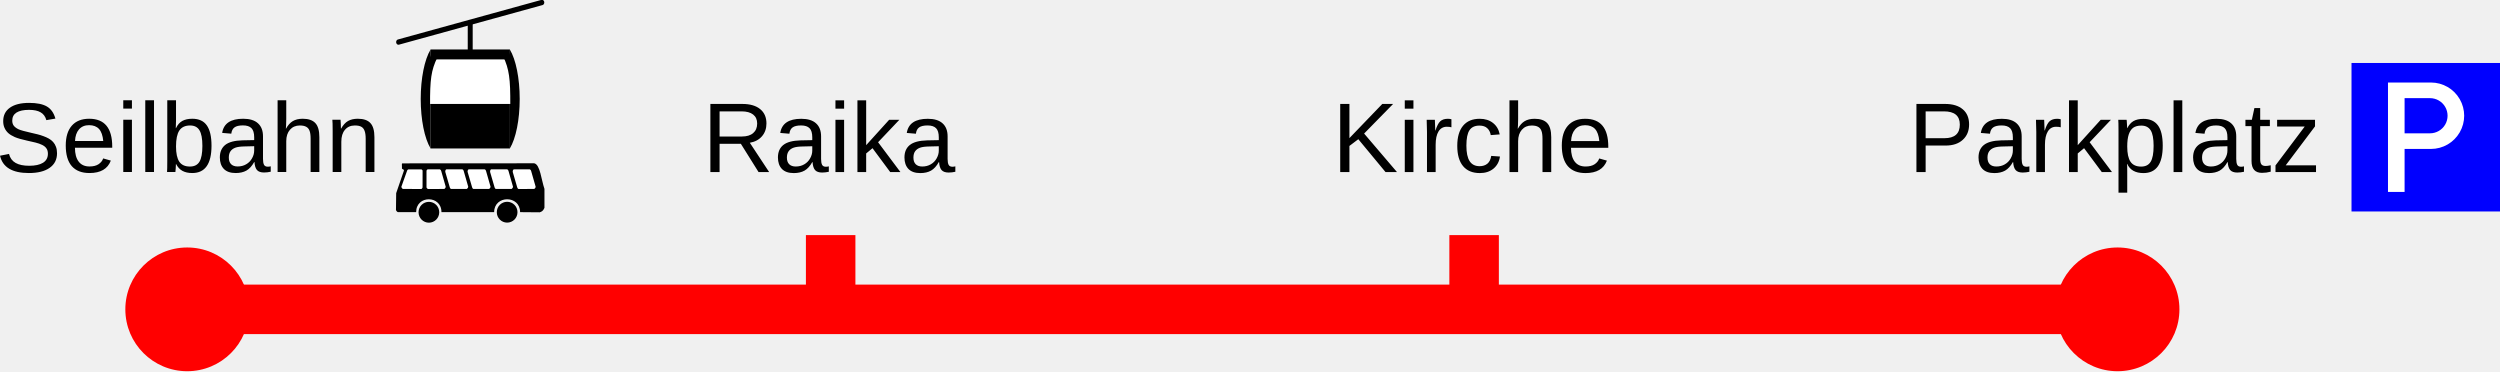
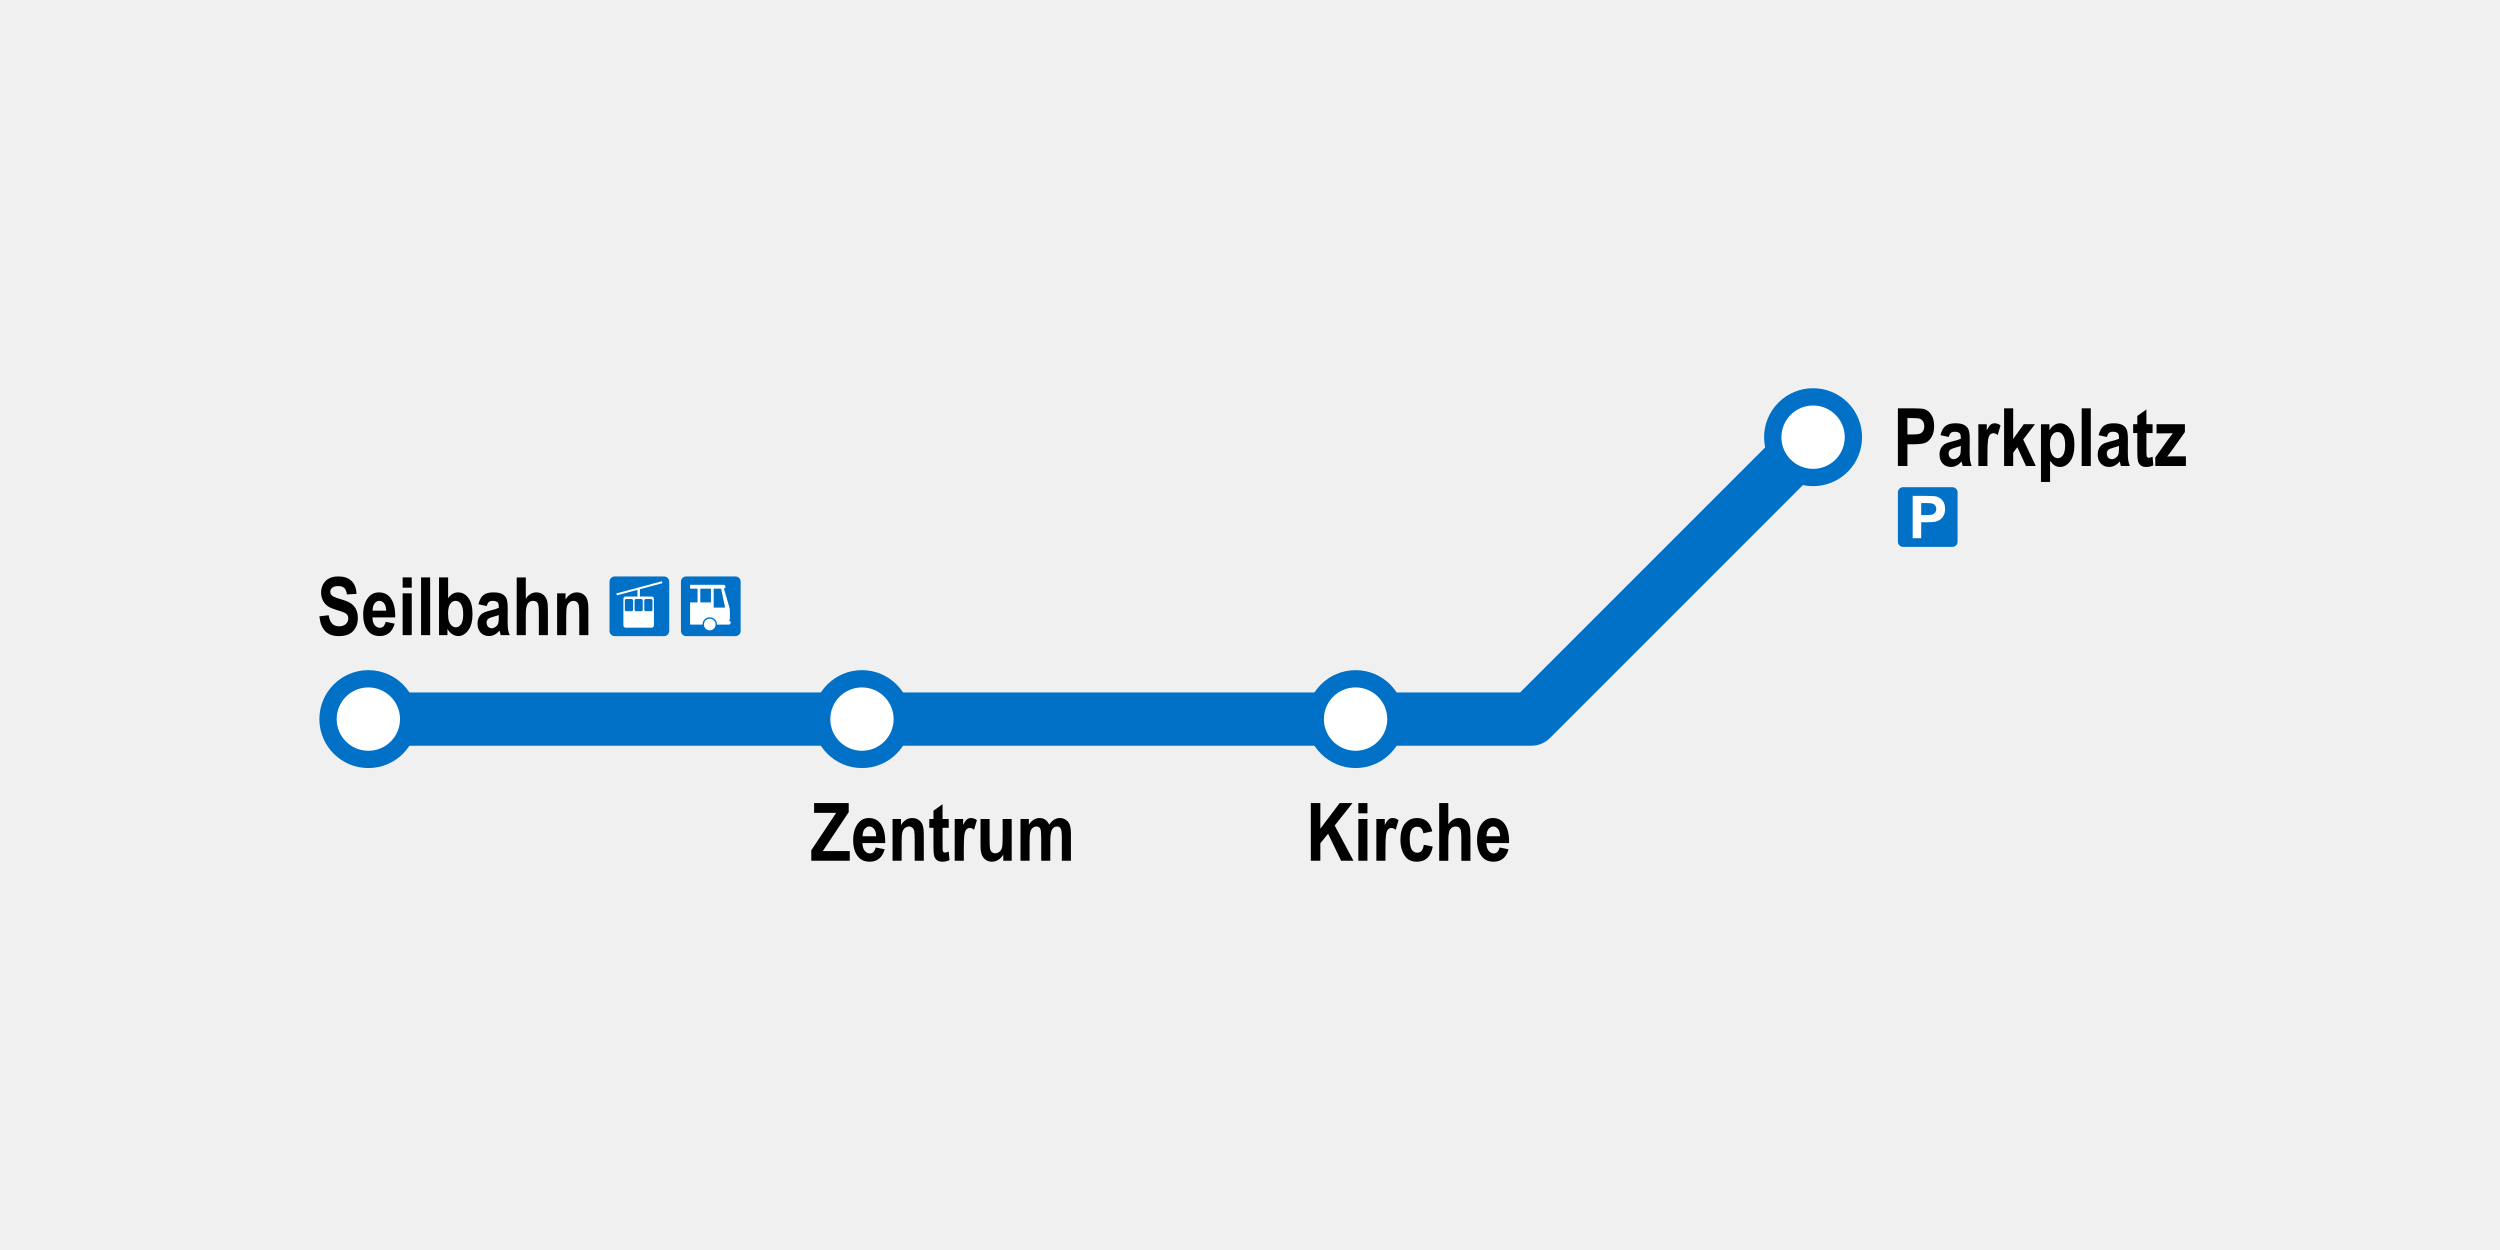
- <svg xmlns="http://www.w3.org/2000/svg" version="1.0" width="505.091" height="75" id="svg2">
-   <defs id="defs4" />
-   <g id="layer1" transform="translate(121.1393,-814.2433)">
-     <text xml:space="preserve" style="font-size:40px;font-style:normal;font-weight:normal;fill:#000000;fill-opacity:1;stroke:none;stroke-width:1px;stroke-linecap:butt;stroke-linejoin:miter;stroke-opacity:1;font-family:Arial" x="-122.038" y="848.999" id="text2166">
-       <tspan id="tspan2168" x="-122.038" y="848.999" style="font-size:20px">Seilbahn</tspan>
-     </text>
-     <text xml:space="preserve" style="font-size:40px;font-style:normal;font-weight:normal;fill:#000000;fill-opacity:1;stroke:none;stroke-width:1px;stroke-linecap:butt;stroke-linejoin:miter;stroke-opacity:1;font-family:Arial" x="20.742" y="849.007" id="text2170" transform="scale(0.9999976,1.000002)">
-       <tspan id="tspan2172" x="20.742" y="849.007" style="font-size:20px">Raika</tspan>
-     </text>
-     <g id="g5171" transform="translate(-444.532,87.72399)">
-       <g id="g7164" transform="matrix(0.2666667,0,0,0.2666667,878.6514,727.4035)">
-         <g transform="matrix(0.7499999,0,0,0.7499999,-300.6287,44.39969)" id="g5162">
-           <path d="M 0,150 L 0,0 L 150,0 L 150,150 L 0,150 z " style="fill:#0000ff;fill-rule:evenodd;stroke:none" id="path7155" />
-           <path d="M 36.842,130.263 L 36.842,19.737 L 80.263,19.737 C 92.25,19.737 103.327,26.132 109.321,36.513 C 115.314,46.894 115.314,59.685 109.321,70.066 C 103.327,80.447 92.25,86.842 80.263,86.842 L 53.618,86.842 L 53.618,130.263 L 36.842,130.263 z M 53.618,71.053 L 79.276,71.053 C 85.622,71.053 91.487,67.667 94.66,62.171 C 97.833,56.675 97.833,49.904 94.66,44.408 C 91.487,38.912 85.622,35.526 79.276,35.526 L 53.618,35.526 L 53.618,71.053 z " style="fill:#ffffff;fill-rule:evenodd;stroke:none" id="path7157" />
-         </g>
-       </g>
-       <text id="text2174" y="761.284" x="708.941" style="font-size:40px;font-style:normal;font-weight:normal;fill:#000000;fill-opacity:1;stroke:none;stroke-width:1px;stroke-linecap:butt;stroke-linejoin:miter;stroke-opacity:1;font-family:Arial" xml:space="preserve">
-         <tspan y="761.284" x="708.941" id="tspan2176" style="font-size:20px">Parkplatz</tspan>
-       </text>
+ <svg xmlns="http://www.w3.org/2000/svg" id="svg8" version="1.1" viewBox="0 0 500 250" height="250mm" width="500mm">
+   <defs id="defs2">
+     <pattern y="0" x="0" height="6" width="6" patternUnits="userSpaceOnUse" id="EMFhbasepattern" />
+     <pattern y="0" x="0" height="6" width="6" patternUnits="userSpaceOnUse" id="EMFhbasepattern-3" />
+     <pattern y="0" x="0" height="6" width="6" patternUnits="userSpaceOnUse" id="EMFhbasepattern-5" />
+   </defs>
+   <g id="layer1">
+     <path id="path1021" d="M 72.394,143.82 H 306.236 l 59.802,-59.802" style="fill:none;stroke:#0071c7;stroke-width:10.661;stroke-linecap:butt;stroke-linejoin:round;stroke-miterlimit:4;stroke-dasharray:none;stroke-opacity:1" />
+     <circle r="8.064" cy="143.82" cx="73.668" id="path1023" style="fill:#ffffff;fill-opacity:1;stroke:#0071c7;stroke-width:3.458;stroke-linejoin:round;stroke-miterlimit:4;stroke-dasharray:none;stroke-opacity:1" />
+     <g style="font-size:16.117px;line-height:1.25;font-family:'Arial Narrow';-inkscape-font-specification:'Arial Narrow';letter-spacing:0px;stroke-width:0.201" id="text1029" aria-label="Seilbahn" />
+     <circle style="fill:#ffffff;fill-opacity:1;stroke:#0071c7;stroke-width:3.458;stroke-linejoin:round;stroke-miterlimit:4;stroke-dasharray:none;stroke-opacity:1" id="circle1031" cx="172.391" cy="143.82" r="8.064" />
+     <circle r="8.064" cy="143.82" cx="271.114" id="circle1033" style="fill:#ffffff;fill-opacity:1;stroke:#0071c7;stroke-width:3.458;stroke-linejoin:round;stroke-miterlimit:4;stroke-dasharray:none;stroke-opacity:1" />
+     <g style="font-size:16.117px;line-height:1.25;font-family:'Arial Narrow';-inkscape-font-specification:'Arial Narrow';letter-spacing:0px;stroke-width:0.201" id="text1037" aria-label="Zentrum" />
+     <g style="font-size:16.117px;line-height:1.25;font-family:'Arial Narrow';-inkscape-font-specification:'Arial Narrow';letter-spacing:0px;stroke-width:0.201" id="text1045" aria-label="Kirche" />
+     <g transform="matrix(-3.769139,3.769139,-3.769139,-3.769139,656.2788,-69.58554)" id="g1053">
+       <circle r="1.513" cy="18.126" cx="59.786" id="circle1047" style="fill:#ffffff;fill-opacity:1;stroke:#0071c7;stroke-width:0.649;stroke-linejoin:round;stroke-miterlimit:4;stroke-dasharray:none;stroke-opacity:1" />
    </g>
-     <text xml:space="preserve" style="font-size:40px;font-style:normal;font-weight:normal;fill:#000000;fill-opacity:1;stroke:none;stroke-width:1px;stroke-linecap:butt;stroke-linejoin:miter;stroke-opacity:1;font-family:Arial" x="147.993" y="849.009" id="text2178">
-       <tspan id="tspan2180" x="147.993" y="849.009" style="font-size:20px">Kirche</tspan>
-     </text>
-     <g id="g2236" transform="matrix(2.971717,0,0,2.971717,569.8294,-1775.626)">
-       <g id="g5166" transform="matrix(0.3254636,0,0,0.379091,-181.6543,423.2433)">
-         <g id="g10056" transform="translate(78.39589,161.8083)">
-           <rect ry="0" y="1024.654" x="-136.961" height="5.326" width="1.034" id="rect3263" style="fill:#000000;fill-opacity:1;stroke:none;stroke-width:3;stroke-linecap:round;stroke-linejoin:miter;stroke-miterlimit:4;stroke-dasharray:none;stroke-opacity:1" />
-           <g transform="matrix(2,0,0,1.999992,146.7835,-1065.034)" style="fill:#000000" id="g2283">
-             <rect style="fill:#000000;fill-opacity:1;stroke:none;stroke-width:3;stroke-linecap:round;stroke-linejoin:miter;stroke-miterlimit:4;stroke-dasharray:none;stroke-opacity:1" id="rect2276" width="8.292" height="8.877" x="-145.76" y="1047.289" ry="0.017" />
-             <path style="fill:#000000;fill-opacity:1;stroke:none;stroke-width:3;stroke-linecap:round;stroke-linejoin:miter;stroke-miterlimit:4;stroke-dasharray:none;stroke-opacity:1" id="path2278" d="M 17.092,-18.677 A 2.09,4.717 0 0 1 17.091,-26.915" transform="matrix(-0.9643344,0,0,1.077589,-120.9958,1076.292)" />
-             <path style="fill:#000000;fill-opacity:1;stroke:none;stroke-width:3;stroke-linecap:round;stroke-linejoin:miter;stroke-miterlimit:4;stroke-dasharray:none;stroke-opacity:1" id="path2280" d="M 17.092,-18.677 A 2.09,4.717 0 0 1 17.091,-26.915" transform="matrix(0.9643344,0,0,1.077589,-162.2319,1076.292)" />
-           </g>
-           <rect ry="0" y="1031.312" x="-144.974" height="7.989" width="17.06" id="rect2290" style="fill:#ffffff;fill-opacity:1;stroke:none;stroke-width:3;stroke-linecap:round;stroke-linejoin:miter;stroke-miterlimit:4;stroke-dasharray:none;stroke-opacity:1" />
-           <path id="path2292" d="M -151.437,1028.205 L -121.451,1021.103" style="fill:none;fill-rule:evenodd;stroke:#000000;stroke-width:0.957;stroke-linecap:round;stroke-linejoin:miter;stroke-miterlimit:4;stroke-dasharray:none;stroke-opacity:1" />
-           <path id="path5205" d="M -145.519,1039.548 C -145.547,1034.87 -145.297,1033.084 -143.91,1030.62" style="fill:none;fill-rule:evenodd;stroke:#000000;stroke-width:1.381;stroke-linecap:butt;stroke-linejoin:miter;stroke-miterlimit:4;stroke-dasharray:none;stroke-opacity:1" />
-           <path id="path8116" d="M -127.376,1039.543 C -127.348,1034.743 -127.596,1032.91 -128.972,1030.382" style="fill:none;fill-rule:evenodd;stroke:#000000;stroke-width:1.393;stroke-linecap:butt;stroke-linejoin:miter;stroke-miterlimit:4;stroke-dasharray:none;stroke-opacity:1" />
-         </g>
-       </g>
+     <g style="font-size:16.117px;line-height:1.25;font-family:'Arial Narrow';-inkscape-font-specification:'Arial Narrow';letter-spacing:0px;stroke-width:0.201" id="text1057" aria-label="Parkplatz">
+       <path d="m 431.061,93.204 v -1.723 l 2.573,-3.596 q 0.63,-0.881 0.929,-1.251 -0.315,0.024 -0.834,0.031 l -2.416,0.016 V 84.846 h 5.666 v 1.566 l -2.621,3.683 -0.921,1.22 q 0.755,-0.055 0.936,-0.055 h 2.809 v 1.944 z m -0.543,-8.357 v 1.763 h -1.236 v 3.368 q 0,1.094 0.055,1.267 0.11,0.315 0.449,0.315 0.252,0 0.724,-0.212 l 0.157,1.716 q -0.63,0.331 -1.424,0.331 -0.693,0 -1.11,-0.331 -0.417,-0.331 -0.559,-0.952 -0.11,-0.456 -0.11,-1.857 v -3.644 h -0.834 V 84.846 h 0.834 v -1.66 l 1.818,-1.291 v 2.951 z m -9.144,2.55 -1.645,-0.362 q 0.299,-1.267 0.984,-1.818 0.693,-0.559 1.983,-0.559 1.149,0 1.755,0.323 0.606,0.323 0.866,0.881 0.26,0.551 0.26,2.015 l -0.016,2.581 q 0,1.086 0.087,1.621 0.087,0.527 0.323,1.125 h -1.794 l -0.236,-0.913 q -0.464,0.551 -0.999,0.826 -0.527,0.275 -1.125,0.275 -0.999,0 -1.637,-0.669 -0.637,-0.677 -0.637,-1.794 0,-0.708 0.26,-1.236 0.26,-0.527 0.732,-0.842 0.472,-0.315 1.511,-0.559 1.259,-0.291 1.755,-0.543 0,-0.693 -0.102,-0.905 -0.094,-0.22 -0.362,-0.354 -0.26,-0.142 -0.74,-0.142 -0.488,0 -0.771,0.22 -0.275,0.22 -0.449,0.826 z m 2.424,1.794 q -0.346,0.142 -1.078,0.331 -0.842,0.22 -1.102,0.488 -0.26,0.268 -0.26,0.693 0,0.48 0.283,0.811 0.291,0.323 0.724,0.323 0.386,0 0.763,-0.26 0.378,-0.268 0.519,-0.63 0.15,-0.362 0.15,-1.314 z m -7.46,4.013 V 81.667 h 1.818 V 93.204 Z m -8.145,-8.357 h 1.692 v 1.228 q 0.346,-0.661 0.913,-1.039 0.567,-0.378 1.22,-0.378 1.173,0 2.015,1.117 0.85,1.117 0.85,3.171 0,2.156 -0.85,3.305 -0.85,1.141 -2.022,1.141 -0.543,0 -1.015,-0.26 -0.464,-0.268 -0.984,-0.96 v 4.21 h -1.818 z m 1.794,4.037 q 0,1.417 0.456,2.085 0.464,0.669 1.117,0.669 0.622,0 1.047,-0.614 0.425,-0.622 0.425,-2.022 0,-1.33 -0.441,-1.96 -0.433,-0.637 -1.062,-0.637 -0.661,0 -1.102,0.622 -0.441,0.614 -0.441,1.857 z m -9.168,4.32 V 81.667 h 1.818 v 6.122 l 2.117,-2.943 h 2.235 l -2.345,3.053 2.51,5.304 h -1.952 l -1.731,-3.754 -0.834,1.078 v 2.676 z m -3.329,0 h -1.818 v -8.357 h 1.684 v 1.188 q 0.433,-0.834 0.771,-1.102 0.346,-0.275 0.795,-0.275 0.622,0 1.188,0.417 l -0.567,1.928 q -0.449,-0.362 -0.85,-0.362 -0.378,0 -0.669,0.283 -0.283,0.275 -0.409,1.007 -0.126,0.732 -0.126,2.691 z m -7.751,-5.808 -1.645,-0.362 q 0.299,-1.267 0.984,-1.818 0.693,-0.559 1.983,-0.559 1.149,0 1.755,0.323 0.606,0.323 0.866,0.881 0.26,0.551 0.26,2.015 l -0.016,2.581 q 0,1.086 0.087,1.621 0.087,0.527 0.323,1.125 h -1.794 l -0.236,-0.913 q -0.464,0.551 -0.999,0.826 -0.527,0.275 -1.125,0.275 -0.999,0 -1.637,-0.669 -0.637,-0.677 -0.637,-1.794 0,-0.708 0.26,-1.236 0.26,-0.527 0.732,-0.842 0.472,-0.315 1.511,-0.559 1.259,-0.291 1.755,-0.543 0,-0.693 -0.102,-0.905 -0.094,-0.22 -0.362,-0.354 -0.26,-0.142 -0.74,-0.142 -0.488,0 -0.771,0.22 -0.275,0.22 -0.449,0.826 z m 2.424,1.794 q -0.346,0.142 -1.078,0.331 -0.842,0.22 -1.102,0.488 -0.26,0.268 -0.26,0.693 0,0.48 0.283,0.811 0.291,0.323 0.724,0.323 0.386,0 0.763,-0.26 0.378,-0.268 0.519,-0.63 0.15,-0.362 0.15,-1.314 z m -12.583,4.013 V 81.667 h 3.069 q 1.716,0 2.243,0.165 0.842,0.268 1.385,1.141 0.551,0.874 0.551,2.251 0,1.251 -0.472,2.101 -0.472,0.842 -1.18,1.188 -0.708,0.338 -2.44,0.338 h -1.251 v 4.352 z m 1.904,-9.585 v 3.274 h 1.055 q 1.062,0 1.44,-0.15 0.386,-0.15 0.63,-0.535 0.244,-0.393 0.244,-0.96 0,-0.574 -0.252,-0.968 -0.252,-0.393 -0.622,-0.527 -0.37,-0.134 -1.566,-0.134 z m -81.571,85.875 1.802,0.37 q -0.362,1.259 -1.125,1.873 -0.763,0.606 -1.857,0.606 -1.519,0 -2.345,-1.015 -0.976,-1.18 -0.976,-3.305 0,-2.093 0.984,-3.352 0.834,-1.062 2.156,-1.062 1.472,0 2.306,1.086 0.96,1.243 0.96,3.667 l -0.008,0.252 h -4.541 q 0.016,0.992 0.441,1.535 0.433,0.543 1.039,0.543 0.874,0 1.165,-1.196 z m 0.102,-2.235 q -0.024,-0.976 -0.417,-1.464 -0.393,-0.496 -0.936,-0.496 -0.574,0 -0.968,0.512 -0.401,0.519 -0.393,1.448 z m -10.356,-6.642 v 4.242 q 0.433,-0.63 0.952,-0.936 0.527,-0.315 1.141,-0.315 0.818,0 1.369,0.433 0.551,0.433 0.787,1.228 0.173,0.582 0.173,1.983 v 4.903 h -1.81 v -4.415 q 0,-1.535 -0.197,-1.92 -0.275,-0.519 -0.936,-0.519 -0.7,0 -1.094,0.567 -0.386,0.559 -0.386,2.101 v 4.187 h -1.818 v -11.537 z m -3.203,5.65 -1.786,0.393 q -0.197,-1.314 -1.236,-1.314 -0.669,0 -1.078,0.567 -0.409,0.567 -0.409,1.912 0,1.487 0.409,2.101 0.409,0.614 1.094,0.614 0.512,0 0.842,-0.346 0.331,-0.354 0.472,-1.243 l 1.786,0.37 q -0.551,3.022 -3.171,3.022 -1.676,0 -2.487,-1.275 -0.811,-1.275 -0.811,-3.069 0,-2.148 0.913,-3.266 0.921,-1.125 2.408,-1.125 1.204,0 1.96,0.637 0.763,0.637 1.094,2.022 z m -9.365,5.886 h -1.818 v -8.357 h 1.684 v 1.188 q 0.433,-0.834 0.771,-1.102 0.346,-0.275 0.795,-0.275 0.622,0 1.188,0.417 l -0.567,1.928 q -0.449,-0.362 -0.85,-0.362 -0.378,0 -0.669,0.283 -0.283,0.275 -0.409,1.007 -0.126,0.732 -0.126,2.691 z m -5.422,-9.491 v -2.046 h 1.818 v 2.046 z m 0,9.491 v -8.357 h 1.818 v 8.357 z m -9.506,0 v -11.537 h 1.904 v 5.123 l 3.864,-5.123 h 2.573 l -3.565,4.493 3.754,7.043 h -2.471 l -2.605,-5.414 -1.55,1.928 v 3.486 z m -58.061,-8.357 h 1.668 v 1.141 q 0.449,-0.669 0.984,-0.999 0.535,-0.331 1.157,-0.331 0.661,0 1.141,0.331 0.488,0.331 0.795,0.999 0.456,-0.669 0.976,-0.999 0.527,-0.331 1.117,-0.331 0.7,0 1.204,0.338 0.512,0.331 0.771,0.952 0.268,0.622 0.268,1.912 v 5.343 h -1.818 v -4.777 q 0,-1.251 -0.22,-1.66 -0.22,-0.417 -0.74,-0.417 -0.606,0 -0.976,0.582 -0.37,0.574 -0.37,2.259 v 4.013 h -1.818 v -4.58 q 0,-1.361 -0.15,-1.755 -0.197,-0.519 -0.795,-0.519 -0.401,0 -0.74,0.268 -0.338,0.268 -0.488,0.787 -0.15,0.512 -0.15,1.739 v 4.061 h -1.818 z m -3.447,8.357 v -1.251 q -0.378,0.677 -0.992,1.062 -0.614,0.378 -1.283,0.378 -0.677,0 -1.212,-0.354 -0.535,-0.354 -0.803,-1.007 -0.26,-0.653 -0.26,-1.897 v -5.288 h 1.818 v 3.84 q 0,1.645 0.079,2.093 0.087,0.441 0.37,0.685 0.283,0.244 0.685,0.244 0.456,0 0.842,-0.315 0.386,-0.323 0.504,-0.818 0.126,-0.504 0.126,-2.203 v -3.526 h 1.81 v 8.357 z m -7.893,0 h -1.818 v -8.357 h 1.684 v 1.188 q 0.433,-0.834 0.771,-1.102 0.346,-0.275 0.795,-0.275 0.622,0 1.188,0.417 l -0.567,1.928 q -0.449,-0.362 -0.85,-0.362 -0.378,0 -0.669,0.283 -0.283,0.275 -0.409,1.007 -0.126,0.732 -0.126,2.691 z m -3.014,-8.357 v 1.763 h -1.236 v 3.368 q 0,1.094 0.055,1.267 0.11,0.315 0.449,0.315 0.252,0 0.724,-0.212 l 0.157,1.716 q -0.63,0.331 -1.424,0.331 -0.693,0 -1.11,-0.331 -0.417,-0.331 -0.559,-0.952 -0.11,-0.456 -0.11,-1.857 v -3.644 h -0.834 v -1.763 h 0.834 v -1.66 l 1.818,-1.291 v 2.951 z m -4.989,8.357 h -1.818 v -4.265 q 0,-1.283 -0.102,-1.708 -0.102,-0.425 -0.386,-0.653 -0.275,-0.228 -0.63,-0.228 -0.456,0 -0.826,0.299 -0.37,0.291 -0.519,0.811 -0.15,0.519 -0.15,1.96 v 3.785 h -1.818 v -8.357 h 1.684 v 1.228 q 0.449,-0.708 1.007,-1.062 0.567,-0.354 1.251,-0.354 0.795,0 1.338,0.417 0.551,0.409 0.755,1.062 0.212,0.645 0.212,1.873 z m -9.624,-2.66 1.802,0.37 q -0.362,1.259 -1.125,1.873 -0.763,0.606 -1.857,0.606 -1.519,0 -2.345,-1.015 -0.976,-1.18 -0.976,-3.305 0,-2.093 0.984,-3.352 0.834,-1.062 2.156,-1.062 1.472,0 2.306,1.086 0.96,1.243 0.96,3.667 l -0.008,0.252 h -4.541 q 0.016,0.992 0.441,1.535 0.433,0.543 1.039,0.543 0.874,0 1.165,-1.196 z m 0.102,-2.235 q -0.024,-0.976 -0.417,-1.464 -0.393,-0.496 -0.936,-0.496 -0.574,0 -0.968,0.512 -0.401,0.519 -0.393,1.448 z m -12.977,4.895 v -2.101 l 4.974,-7.484 h -4.415 v -1.952 h 6.925 v 1.81 l -5.178,7.783 h 5.383 v 1.944 z M 117.671,127.023 h -1.818 v -4.265 q 0,-1.283 -0.102,-1.708 -0.102,-0.425 -0.386,-0.653 -0.275,-0.228 -0.63,-0.228 -0.456,0 -0.826,0.299 -0.37,0.291 -0.519,0.811 -0.15,0.519 -0.15,1.96 v 3.785 h -1.818 v -8.357 h 1.684 v 1.228 q 0.449,-0.708 1.007,-1.062 0.567,-0.354 1.251,-0.354 0.795,0 1.338,0.417 0.551,0.409 0.755,1.062 0.212,0.645 0.212,1.873 z m -12.512,-11.537 v 4.242 q 0.433,-0.63 0.952,-0.936 0.527,-0.315 1.141,-0.315 0.818,0 1.369,0.433 0.551,0.433 0.787,1.228 0.173,0.582 0.173,1.983 v 4.903 h -1.81 v -4.415 q 0,-1.535 -0.197,-1.92 -0.275,-0.519 -0.936,-0.519 -0.7,0 -1.094,0.567 -0.386,0.559 -0.386,2.101 v 4.187 h -1.818 v -11.537 z m -7.822,5.729 -1.645,-0.362 q 0.299,-1.267 0.984,-1.818 0.693,-0.559 1.983,-0.559 1.149,0 1.755,0.323 0.606,0.323 0.866,0.881 0.26,0.551 0.26,2.015 l -0.016,2.581 q 0,1.086 0.087,1.621 0.087,0.527 0.323,1.125 h -1.794 l -0.236,-0.913 q -0.464,0.551 -0.999,0.826 -0.527,0.275 -1.125,0.275 -0.999,0 -1.637,-0.669 -0.637,-0.677 -0.637,-1.794 0,-0.708 0.26,-1.236 0.26,-0.527 0.732,-0.842 0.472,-0.315 1.511,-0.559 1.259,-0.291 1.755,-0.543 0,-0.693 -0.102,-0.905 -0.094,-0.22 -0.362,-0.354 -0.26,-0.142 -0.74,-0.142 -0.488,0 -0.771,0.22 -0.275,0.22 -0.449,0.826 z m 2.424,1.794 q -0.346,0.142 -1.078,0.331 -0.842,0.22 -1.102,0.488 -0.26,0.268 -0.26,0.693 0,0.48 0.283,0.811 0.291,0.323 0.724,0.323 0.386,0 0.763,-0.26 0.378,-0.268 0.519,-0.63 0.15,-0.362 0.15,-1.314 z m -11.954,4.013 v -11.537 h 1.818 v 4.155 q 0.417,-0.582 0.913,-0.874 0.504,-0.291 1.078,-0.291 1.212,0 2.046,1.094 0.842,1.094 0.842,3.226 0,2.125 -0.858,3.274 -0.858,1.141 -2.015,1.141 -0.59,0 -1.165,-0.362 -0.574,-0.362 -0.976,-1.055 v 1.228 z m 1.802,-4.36 q 0,1.078 0.205,1.645 0.205,0.567 0.582,0.866 0.378,0.291 0.795,0.291 0.598,0 1.023,-0.622 0.425,-0.63 0.425,-1.983 0,-1.424 -0.433,-2.054 -0.425,-0.637 -1.086,-0.637 -0.63,0 -1.07,0.614 -0.441,0.614 -0.441,1.881 z m -5.398,4.36 v -11.537 h 1.818 v 11.537 z m -3.683,-9.491 v -2.046 h 1.818 v 2.046 z m 0,9.491 v -8.357 h 1.818 v 8.357 z m -3.392,-2.66 1.802,0.37 q -0.362,1.259 -1.125,1.873 -0.763,0.606 -1.857,0.606 -1.519,0 -2.345,-1.015 -0.976,-1.18 -0.976,-3.305 0,-2.093 0.984,-3.352 0.834,-1.062 2.156,-1.062 1.472,0 2.306,1.086 0.96,1.243 0.96,3.667 l -0.008,0.252 h -4.541 q 0.016,0.992 0.441,1.535 0.433,0.543 1.039,0.543 0.874,0 1.165,-1.196 z m 0.102,-2.235 q -0.024,-0.976 -0.417,-1.464 -0.393,-0.496 -0.936,-0.496 -0.574,0 -0.968,0.512 -0.401,0.519 -0.393,1.448 z m -13.362,1.141 1.865,-0.22 q 0.315,2.211 2.062,2.211 0.866,0 1.361,-0.449 0.496,-0.456 0.496,-1.125 0,-0.393 -0.173,-0.669 -0.173,-0.275 -0.527,-0.449 -0.354,-0.181 -1.716,-0.598 -1.22,-0.37 -1.786,-0.803 -0.567,-0.433 -0.905,-1.133 -0.331,-0.708 -0.331,-1.519 0,-0.944 0.425,-1.7 0.433,-0.755 1.188,-1.141 0.755,-0.386 1.865,-0.386 1.668,0 2.605,0.905 0.936,0.905 0.992,2.589 l -1.912,0.102 q -0.126,-0.929 -0.543,-1.298 -0.417,-0.37 -1.188,-0.37 -0.771,0 -1.188,0.323 -0.417,0.323 -0.417,0.803 0,0.472 0.378,0.795 0.378,0.323 1.739,0.708 1.44,0.417 2.078,0.881 0.645,0.456 0.984,1.188 0.338,0.724 0.338,1.763 0,1.503 -0.929,2.526 -0.921,1.023 -2.888,1.023 -3.478,0 -3.872,-3.958 z" style="font-style:normal;font-variant:normal;font-weight:bold;font-stretch:condensed;font-family:'Arial Narrow';-inkscape-font-specification:'Arial Narrow Bold Condensed';stroke-width:0.201" id="path2075" />
    </g>
-     <g id="g2188">
-       <rect y="861.743" x="171.684" height="15" width="10" id="rect2184" style="fill:#ff0000;fill-opacity:1;stroke:none;stroke-width:3;stroke-linecap:round;stroke-linejoin:miter;stroke-miterlimit:4;stroke-dasharray:none;stroke-opacity:1" />
-       <rect y="861.743" x="41.684" height="15" width="10" id="rect2182" style="fill:#ff0000;fill-opacity:1;stroke:none;stroke-width:3;stroke-linecap:round;stroke-linejoin:miter;stroke-miterlimit:4;stroke-dasharray:none;stroke-opacity:1" />
-       <rect y="871.743" x="-83.316" height="10" width="390" id="rect2180" style="fill:#ff0000;fill-opacity:1;stroke:none;stroke-width:3;stroke-linecap:round;stroke-linejoin:miter;stroke-miterlimit:4;stroke-dasharray:none;stroke-opacity:1" />
-       <path id="path5140" style="fill:#ff0000;fill-opacity:1;stroke:none;stroke-width:20;stroke-linecap:round;stroke-linejoin:round;stroke-miterlimit:4;stroke-dasharray:none;stroke-opacity:1" d="M -70.816,876.743 C -70.816,883.647 -76.413,889.243 -83.316,889.243 C -90.22,889.243 -95.816,883.647 -95.816,876.743 C -95.816,869.84 -90.22,864.243 -83.316,864.243 C -76.413,864.243 -70.816,869.84 -70.816,876.743 z " />
-       <path id="path2186" style="fill:#ff0000;fill-opacity:1;stroke:none;stroke-width:20;stroke-linecap:round;stroke-linejoin:round;stroke-miterlimit:4;stroke-dasharray:none;stroke-opacity:1" d="M 319.184,876.743 C 319.184,883.647 313.587,889.243 306.684,889.243 C 299.78,889.243 294.184,883.647 294.184,876.743 C 294.184,869.84 299.78,864.243 306.684,864.243 C 313.587,864.243 319.184,869.84 319.184,876.743 z " />
+     <rect style="fill:#0071c7;fill-opacity:1;stroke:none;stroke-width:0.188;stroke-linejoin:round;stroke-miterlimit:4;stroke-dasharray:none;stroke-opacity:1" id="rect1221" width="11.937" height="11.937" x="136.191" y="115.291" ry="1.036" rx="1.036" />
+     <path d="m 138.021,116.964 v 0.769 h 1.486 v 2.744 h -1.486 v 4.448 h 2.483 c -3.2e-4,-0.008 -9.8e-4,-0.013 -9.8e-4,-0.021 0,-0.8 0.648,-1.449 1.449,-1.449 0.8,0 1.449,0.649 1.449,1.449 0,0.008 -5.1e-4,0.013 -5.1e-4,0.021 h 2.357 c 0.212,0 0.384,-0.172 0.384,-0.384 0,-0.2 -0.153,-0.363 -0.349,-0.381 v -0.003 c 0.113,-0.107 0.184,-0.257 0.184,-0.424 v -1.427 c 0,-0.323 -0.092,-0.913 -0.121,-0.918 l -1.067,-3.663 c 0.177,-0.035 0.31,-0.19 0.31,-0.377 0,-0.212 -0.172,-0.384 -0.384,-0.384 z m 2.035,0.769 h 2.133 v 2.744 h -2.133 z m 2.682,0 h 1.481 l 0.799,3.782 h -2.28 z m -0.787,6.002 c -0.645,0 -1.169,0.523 -1.169,1.169 0,0.645 0.523,1.169 1.169,1.169 0.645,0 1.169,-0.523 1.169,-1.169 0,-0.645 -0.523,-1.169 -1.169,-1.169 z" style="fill:#ffffff;fill-opacity:1;fill-rule:nonzero;stroke:none;stroke-width:0.043" id="path1223" />
+     <g id="g1917">
+       <rect style="fill:#0071c7;fill-opacity:1;stroke:none;stroke-width:0.188;stroke-linejoin:round;stroke-miterlimit:4;stroke-dasharray:none;stroke-opacity:1" id="rect1109" width="11.937" height="11.937" x="121.904" y="115.291" ry="1.036" rx="1.036" />
+       <path id="rect1247" style="fill:#ffffff;fill-opacity:1;stroke:none;stroke-width:0.054;stroke-linejoin:round;stroke-miterlimit:4;stroke-dasharray:none;stroke-opacity:1" d="m 125.258,119.805 h 1.058 c 0.159,0 0.288,0.128 0.288,0.288 v 1.864 c 0,0.159 -0.128,0.288 -0.288,0.288 h -1.058 c -0.159,0 -0.288,-0.128 -0.288,-0.288 v -1.864 c 0,-0.159 0.128,-0.288 0.288,-0.288 z m 1.945,0 h 1.058 c 0.159,0 0.288,0.128 0.288,0.288 v 1.864 c 0,0.159 -0.128,0.288 -0.288,0.288 h -1.058 c -0.159,0 -0.288,-0.128 -0.288,-0.288 v -1.864 c 0,-0.159 0.128,-0.288 0.288,-0.288 z m 1.945,0 h 1.058 c 0.159,0 0.288,0.128 0.288,0.288 v 1.864 c 0,0.159 -0.128,0.288 -0.288,0.288 h -1.058 c -0.159,0 -0.288,-0.128 -0.288,-0.288 v -1.864 c 0,-0.159 0.128,-0.288 0.288,-0.288 z m 3.232,-3.559 -9.117,2.443 0.104,0.387 4.123,-1.105 v 1.33 h -2.362 c -0.249,0 -0.45,0.201 -0.45,0.45 v 5.334 c 0,0.249 0.201,0.45 0.45,0.45 h 5.21 c 0.249,0 0.45,-0.201 0.45,-0.45 v -5.334 c 0,-0.249 -0.201,-0.45 -0.45,-0.45 h -2.362 v -1.46 l 4.509,-1.208 z" />
    </g>
-     <g id="g2253" transform="matrix(8.1494588e-2,0,0,8.2060622e-2,-80.3276,861.3053)">
-       <g transform="translate(701.3424,-526.3108)" id="g5324">
-         <g transform="matrix(0.549144,0,0,0.549144,-223.0215,353.523)" id="g2259">
-           <path d="M 31.761,26.619 L 31.306,5.714 C 31.754,4.309 31.994,2.697 33.909,2.759 L 628.713,2.378 C 655.696,7.748 661.044,77.953 675,117.143 L 675,202.143 C 668.202,218.118 660.861,219.425 653.571,222.143 L 565,221.429 C 565,144.201 447.857,144.631 447.857,221.429 L 210,221.429 C 210,144.483 95.714,144.462 95.714,221.429 L 13.571,221.429 C 9.678,220.287 7.025,216.665 4.643,212.5 L 5.597,136.287 L 40.376,35.905 C 41.588,29.237 34.636,29.712 31.761,26.619 z " style="fill:#000000;fill-opacity:1;fill-rule:evenodd;stroke:none;stroke-width:1px;stroke-linecap:butt;stroke-linejoin:miter;stroke-opacity:1" id="path1966" />
-           <path d="M 566.167,231.14 C 566.177,254.994 546.843,274.336 522.989,274.336 C 499.136,274.336 479.801,254.994 479.812,231.14 C 479.801,207.287 499.136,187.944 522.989,187.944 C 546.843,187.944 566.177,207.287 566.167,231.14 L 566.167,231.14 z " style="opacity:1;fill:#000000;fill-opacity:1;fill-rule:nonzero;stroke:none;stroke-width:2;stroke-linecap:round;stroke-linejoin:round;stroke-miterlimit:4;stroke-dasharray:8, 2;stroke-dashoffset:0;stroke-opacity:1" id="path2856" transform="matrix(1.08125,0,0,1.08125,-58.95434,-28.22524)" />
-           <path d="M 566.167,231.14 C 566.177,254.994 546.843,274.336 522.989,274.336 C 499.136,274.336 479.801,254.994 479.812,231.14 C 479.801,207.287 499.136,187.944 522.989,187.944 C 546.843,187.944 566.177,207.287 566.167,231.14 L 566.167,231.14 z " transform="matrix(1.08125,0,0,1.08125,-412.2014,-27.95538)" style="opacity:1;fill:#000000;fill-opacity:1;fill-rule:nonzero;stroke:none;stroke-width:2;stroke-linecap:round;stroke-linejoin:round;stroke-miterlimit:4;stroke-dasharray:8, 2;stroke-dashoffset:0;stroke-opacity:1" id="path3745" />
-           <path d="M 531.617,40.718 L 552.142,110.691 C 553.35,113.545 554.536,116.416 557.88,117.608 L 629.04,117.434 C 631.879,114.961 634.805,112.649 635.251,107.544 L 615.091,37.587 C 613.444,32.068 611.173,30.496 608.805,29.543 L 536.284,29.634 C 532.748,31.745 531.507,35.691 531.617,40.718 z " style="fill:#ffffff;fill-opacity:1;fill-rule:evenodd;stroke:none;stroke-width:1px;stroke-linecap:butt;stroke-linejoin:miter;stroke-opacity:1" id="path3747" />
-           <path d="M 429.397,40.586 L 449.922,110.559 C 451.131,113.413 452.317,116.284 455.661,117.477 L 526.821,117.302 C 529.659,114.829 532.585,112.517 533.031,107.412 L 512.871,37.455 C 511.224,31.936 508.953,30.364 506.585,29.411 L 434.064,29.502 C 430.529,31.613 429.287,35.559 429.397,40.586 z " style="fill:#ffffff;fill-opacity:1;fill-rule:evenodd;stroke:none;stroke-width:1px;stroke-linecap:butt;stroke-linejoin:miter;stroke-opacity:1" id="path4634" />
-           <path d="M 327.989,40.586 L 348.514,110.559 C 349.722,113.413 350.908,116.284 354.252,117.477 L 425.412,117.302 C 428.251,114.829 431.177,112.517 431.623,107.412 L 411.463,37.455 C 409.815,31.936 407.545,30.364 405.177,29.411 L 332.656,29.502 C 329.12,31.613 327.879,35.559 327.989,40.586 z " style="fill:#ffffff;fill-opacity:1;fill-rule:evenodd;stroke:none;stroke-width:1px;stroke-linecap:butt;stroke-linejoin:miter;stroke-opacity:1" id="path4636" />
-           <path d="M 227.173,40.586 L 247.698,110.559 C 248.906,113.413 250.092,116.284 253.436,117.477 L 324.596,117.302 C 327.435,114.829 330.361,112.517 330.807,107.412 L 310.647,37.455 C 308.999,31.936 306.729,30.364 304.361,29.411 L 231.84,29.502 C 228.304,31.613 227.063,35.559 227.173,40.586 z " style="fill:#ffffff;fill-opacity:1;fill-rule:evenodd;stroke:none;stroke-width:1px;stroke-linecap:butt;stroke-linejoin:miter;stroke-opacity:1" id="path4638" />
-           <path d="M 142.514,35.695 L 142.502,110.962 C 143.711,113.816 145.809,116.504 149.154,117.697 L 223.052,117.431 C 225.89,114.958 228.816,112.646 229.262,107.541 L 209.102,37.584 C 207.455,32.065 205.184,30.493 202.816,29.54 L 148.003,29.448 C 144.467,31.559 143.682,31.58 142.514,35.695 z " style="fill:#ffffff;fill-opacity:1;fill-rule:evenodd;stroke:none;stroke-width:1px;stroke-linecap:butt;stroke-linejoin:miter;stroke-opacity:1" id="path4640" />
-           <path d="M 124.819,37.998 L 124.689,110.811 C 123.481,113.665 122.295,116.536 118.951,117.729 L 35.27,117.296 C 32.431,114.823 29.505,112.511 29.059,107.406 L 54.124,37.707 C 55.772,32.188 58.042,30.616 60.41,29.663 L 120.152,29.883 C 123.687,31.994 124.929,32.971 124.819,37.998 z " style="fill:#ffffff;fill-opacity:1;fill-rule:evenodd;stroke:none;stroke-width:1px;stroke-linecap:butt;stroke-linejoin:miter;stroke-opacity:1" id="path4642" />
-         </g>
+     <g id="g2057">
+       <rect rx="1.036" ry="1.036" y="97.441" x="379.579" height="11.937" width="11.937" id="rect1919" style="fill:#0071c7;fill-opacity:1;stroke:none;stroke-width:0.188;stroke-linejoin:round;stroke-miterlimit:4;stroke-dasharray:none;stroke-opacity:1" />
+       <g aria-label="P" id="text1929" style="font-size:11.818px;line-height:1.25;font-family:'Arial Narrow';-inkscape-font-specification:'Arial Narrow';letter-spacing:-4.921px;fill:#ffffff;fill-opacity:1;stroke-width:0.148">
+         <path d="m 382.536,107.64 v -8.46 h 2.741 q 1.558,0 2.031,0.127 0.727,0.19 1.218,0.831 0.49,0.635 0.49,1.645 0,0.779 -0.283,1.31 -0.283,0.531 -0.721,0.837 -0.433,0.3 -0.883,0.398 -0.612,0.121 -1.772,0.121 h -1.114 v 3.191 z m 1.708,-7.029 v 2.401 h 0.935 q 1.01,0 1.35,-0.133 0.34,-0.133 0.531,-0.415 0.196,-0.283 0.196,-0.658 0,-0.462 -0.271,-0.762 -0.271,-0.3 -0.687,-0.375 -0.306,-0.058 -1.229,-0.058 z" style="font-style:normal;font-variant:normal;font-weight:bold;font-stretch:normal;font-family:Arial;-inkscape-font-specification:'Arial Bold';fill:#ffffff;fill-opacity:1;stroke-width:0.148" id="path2047" />
      </g>
    </g>
  </g>
</svg>
